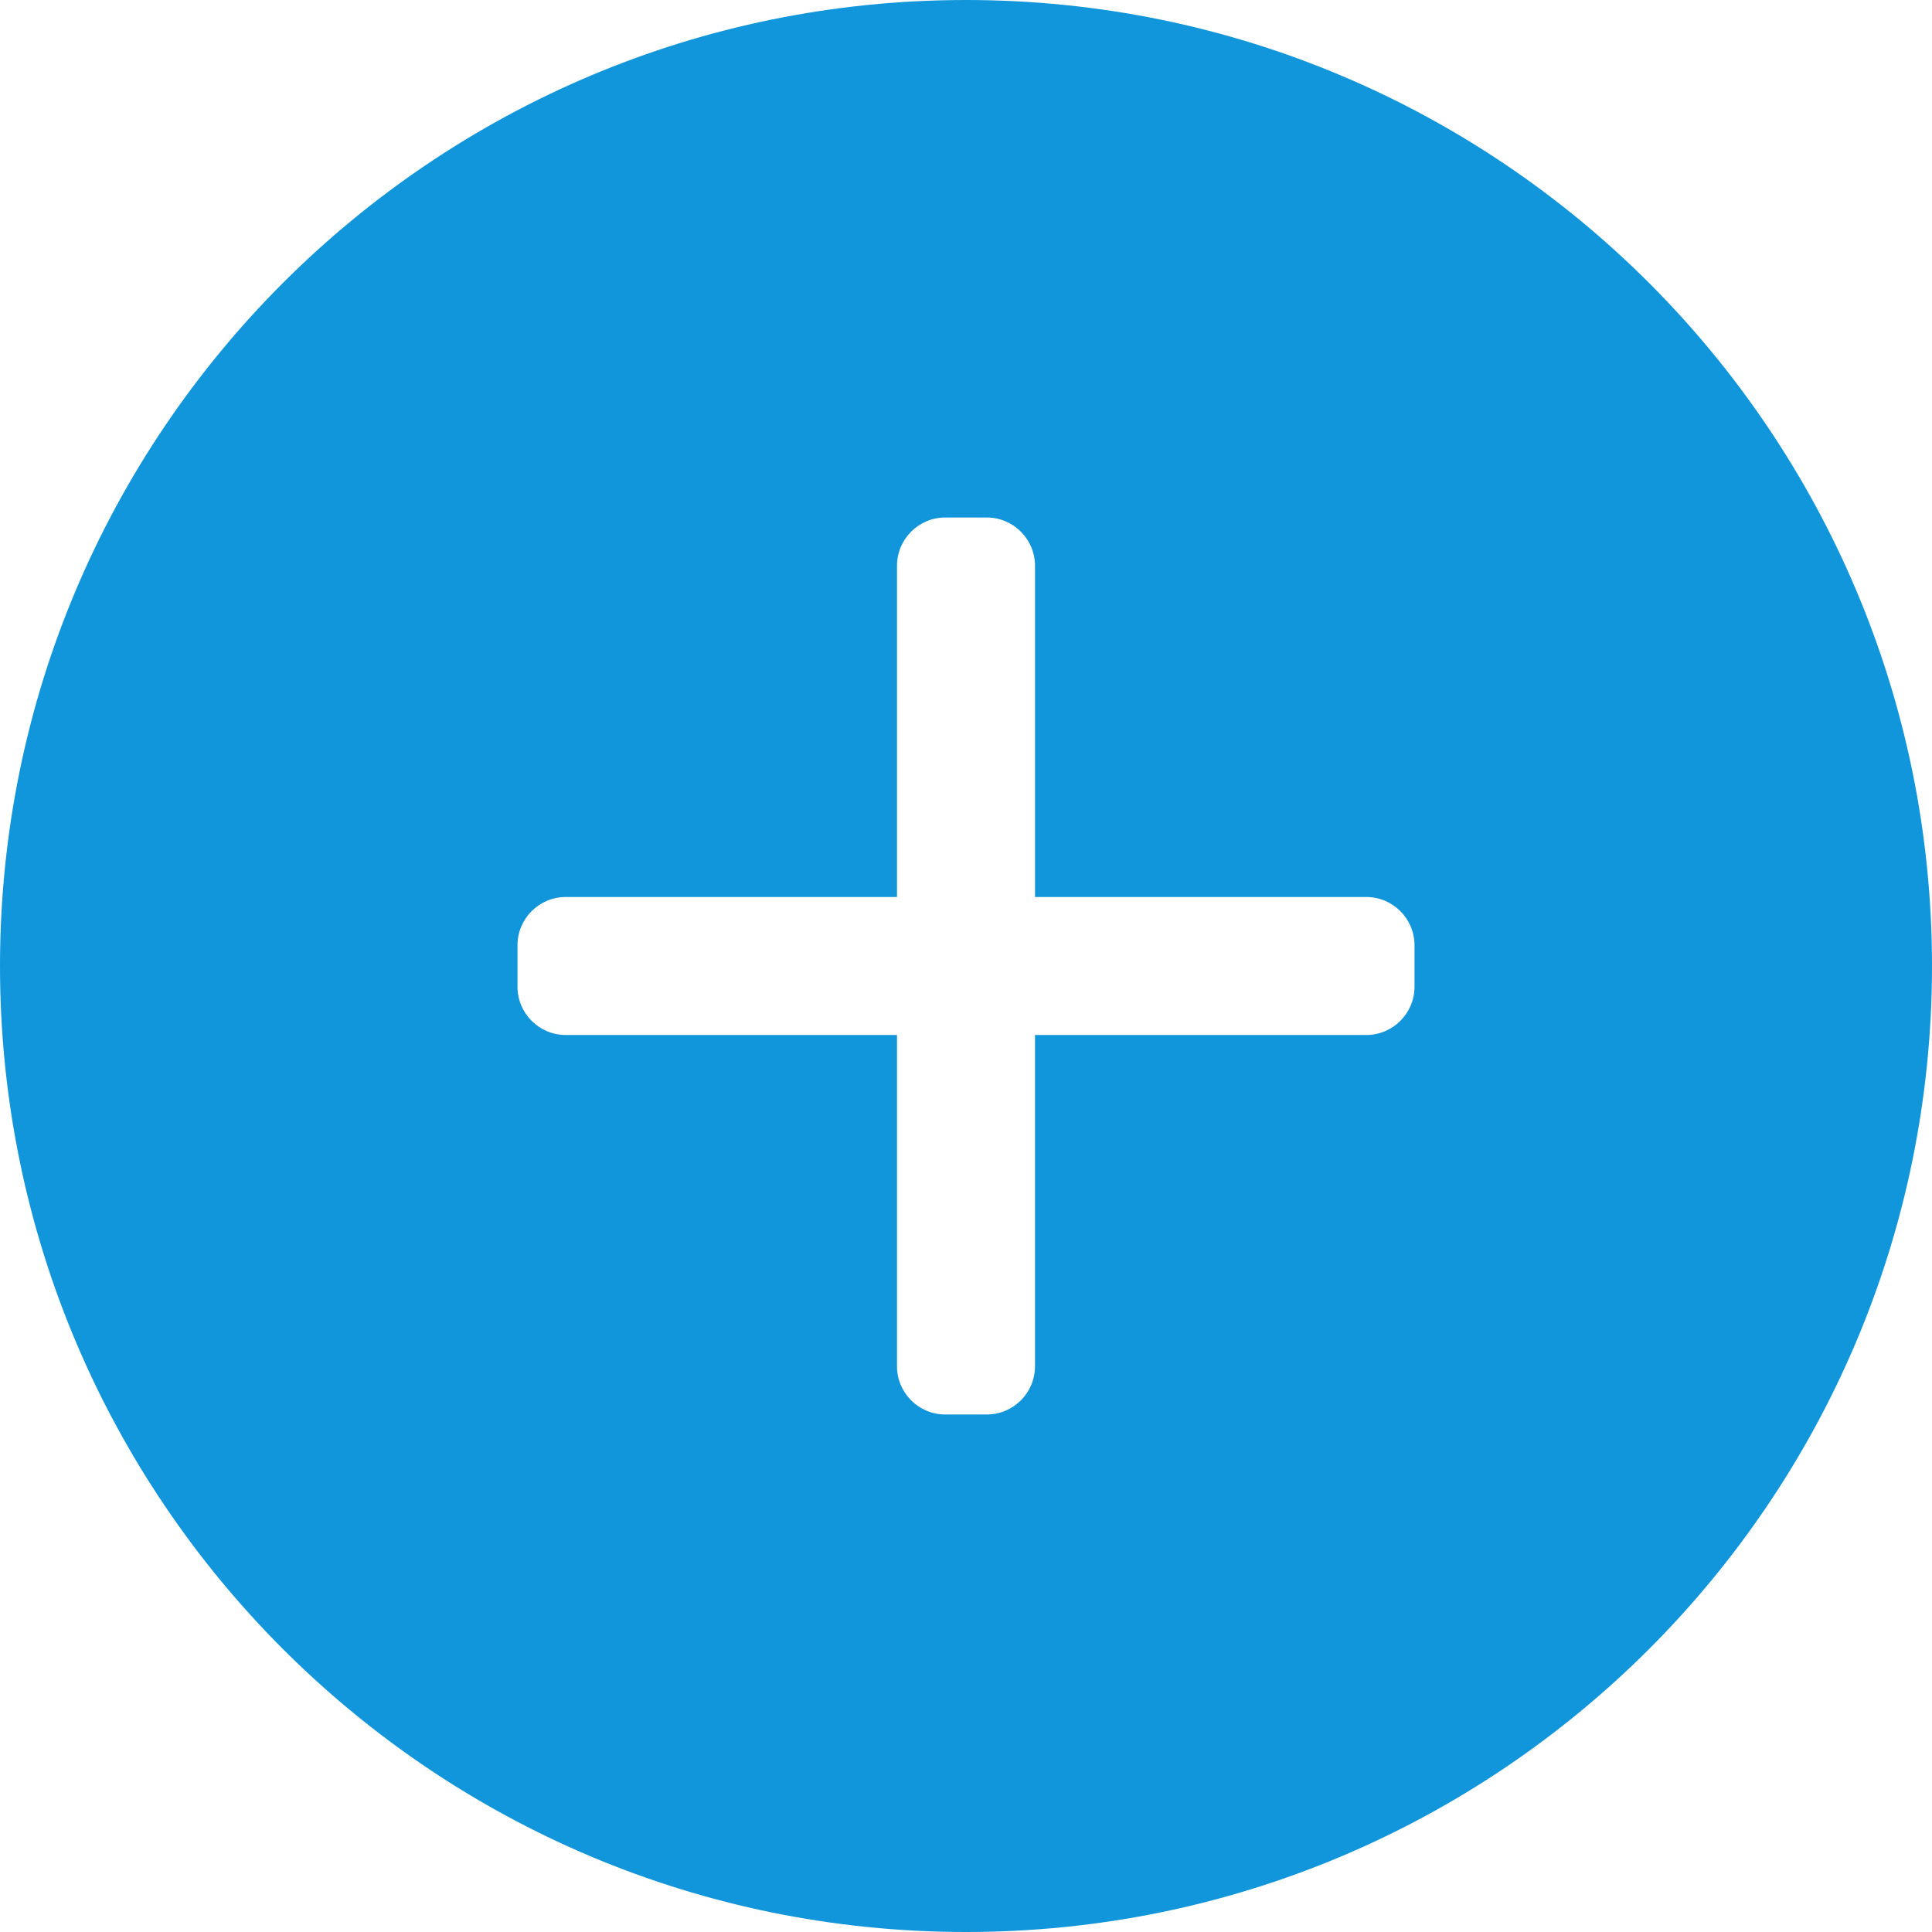
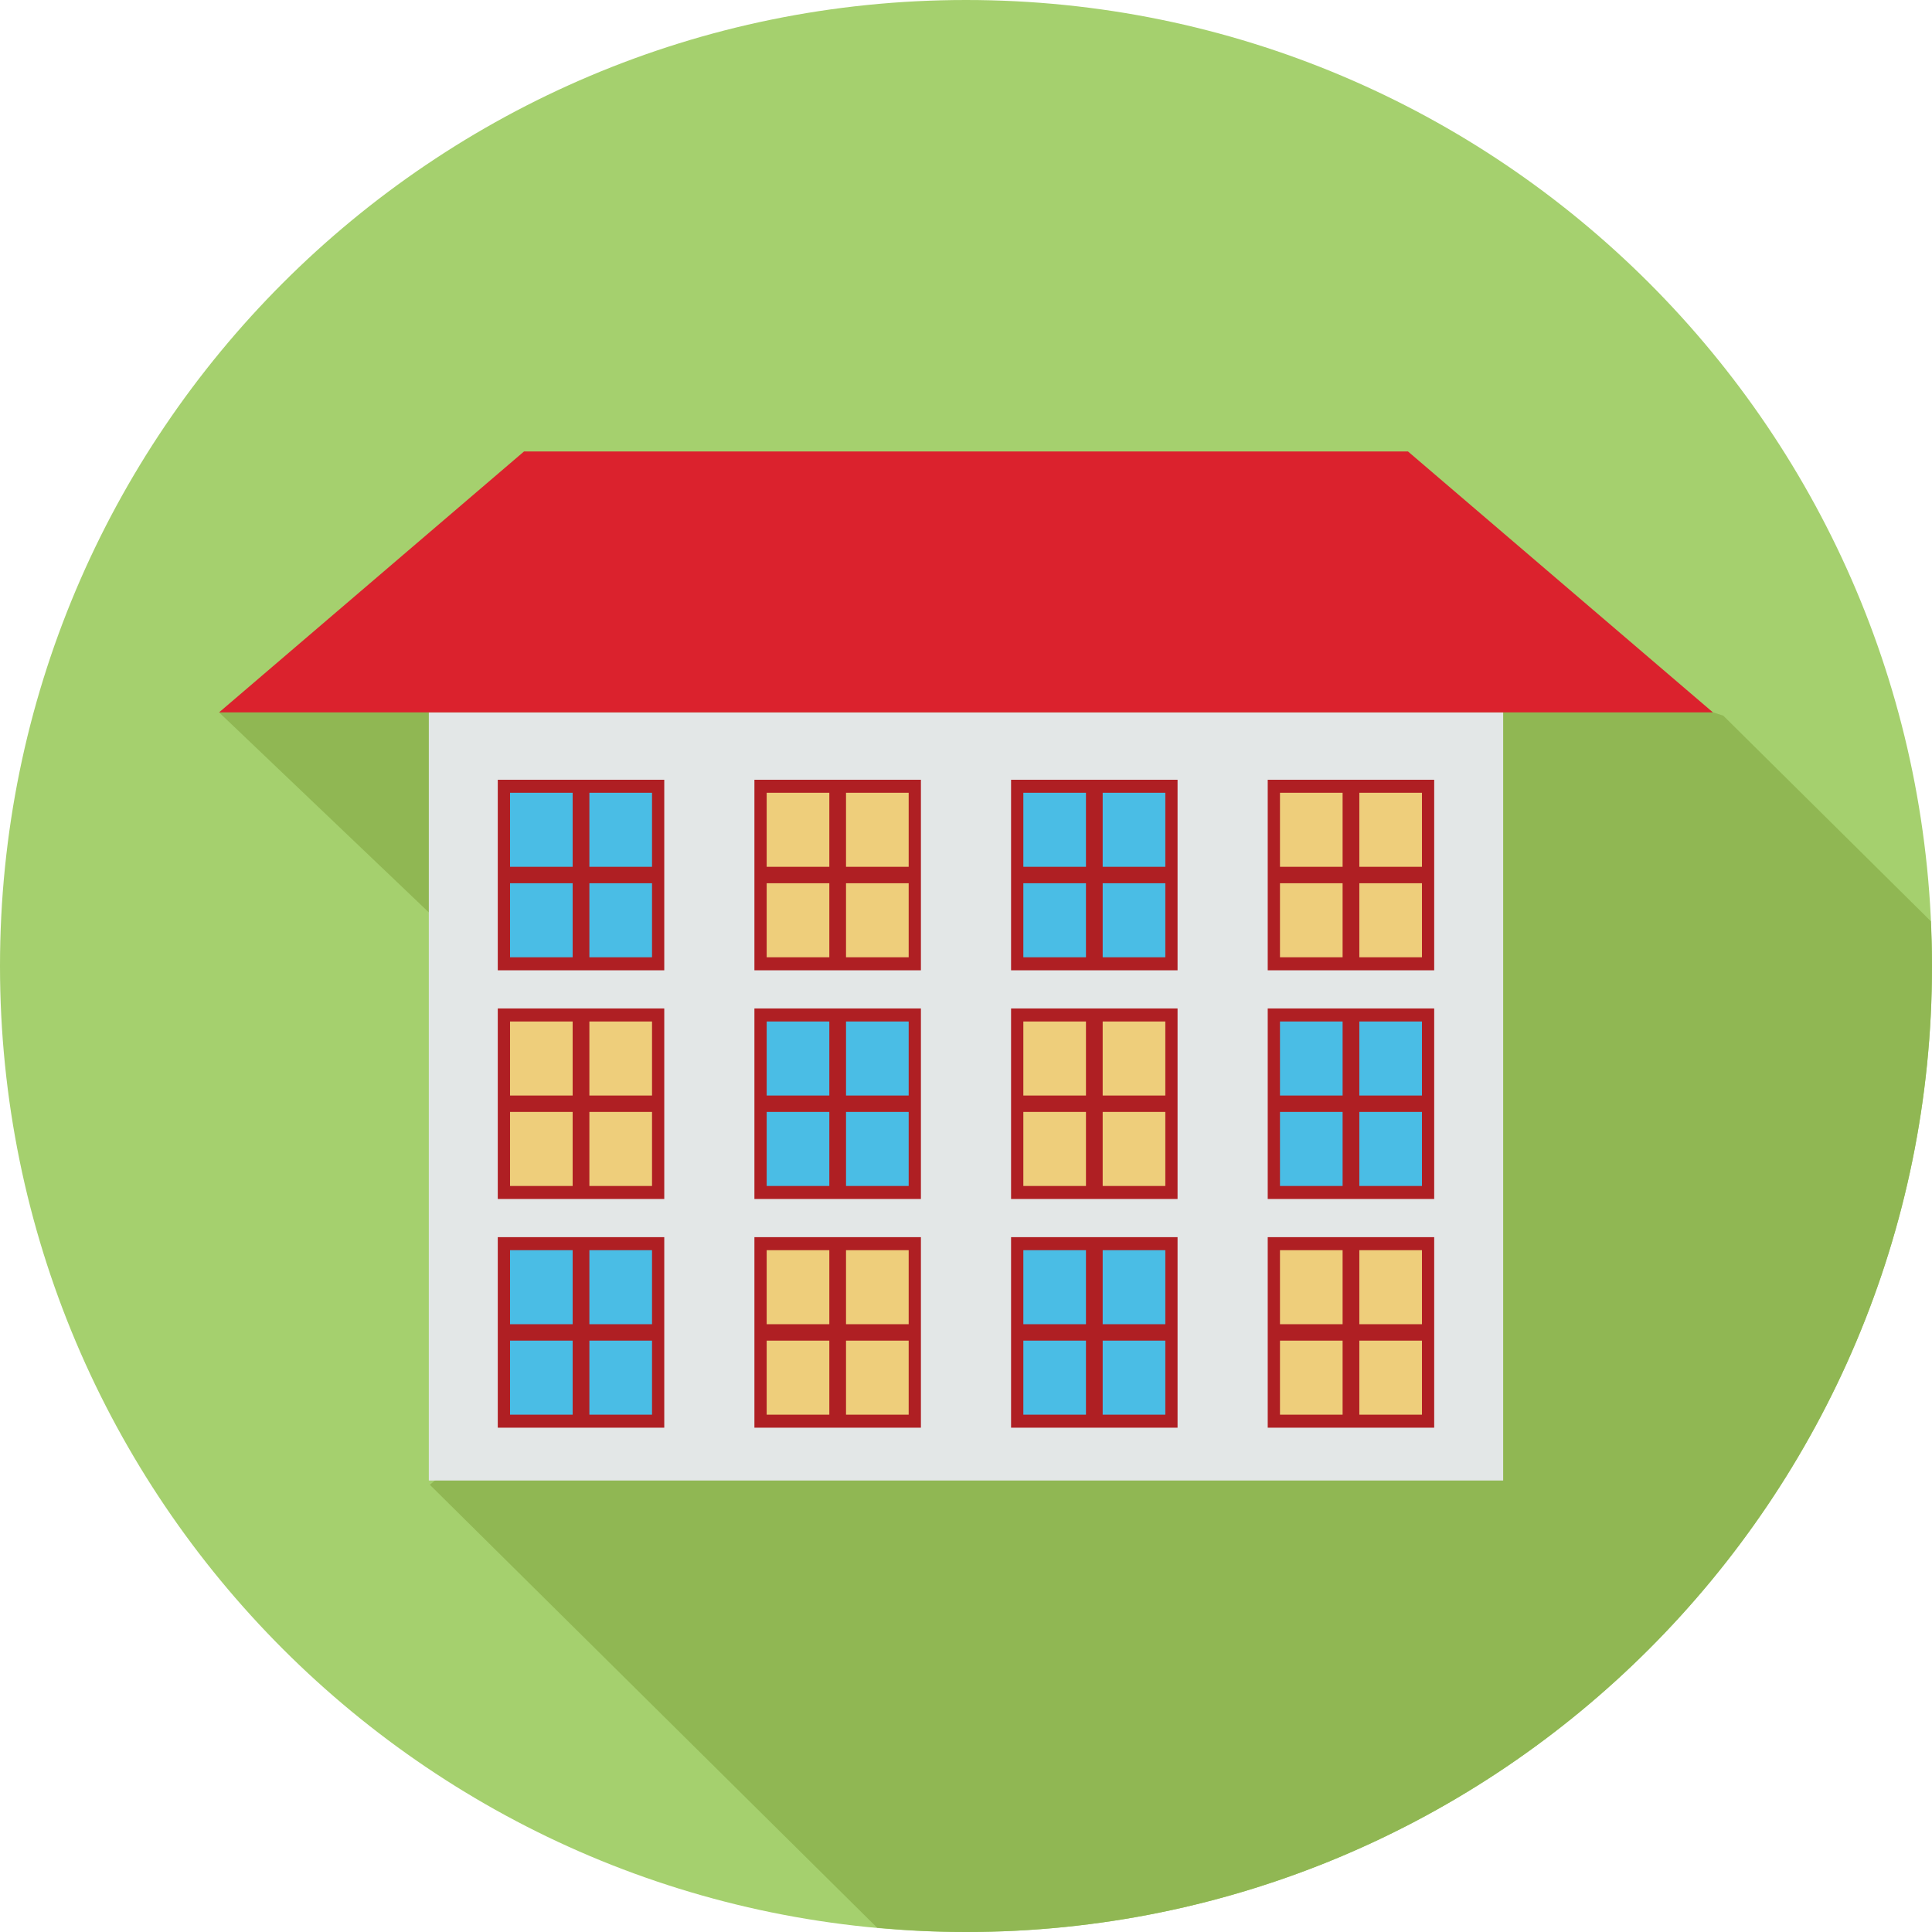
- <svg xmlns="http://www.w3.org/2000/svg" t="1583235474375" class="icon" viewBox="0 0 1024 1024" version="1.1" p-id="25649" width="200" height="200">
+ <svg xmlns="http://www.w3.org/2000/svg" t="1584668719445" class="icon" viewBox="0 0 1024 1024" version="1.1" p-id="22355" width="300" height="300">
  <defs>
    <style type="text/css" />
  </defs>
-   <path d="M512 0a512 512 0 1 0 512 512A512 512 0 0 0 512 0z m212.114 548.571H548.571v175.543a25.6 25.6 0 0 1-25.6 25.6h-21.943a25.6 25.6 0 0 1-25.6-25.6V548.571h-175.543a25.6 25.6 0 0 1-25.6-25.6v-21.943a25.6 25.6 0 0 1 25.6-25.6H475.429v-175.543a25.6 25.6 0 0 1 25.6-25.6h21.943a25.6 25.6 0 0 1 25.6 25.6V475.429h175.543a25.6 25.6 0 0 1 25.6 25.6v21.943a25.6 25.6 0 0 1-25.6 25.6z" p-id="25650" fill="#1296db" />
+   <path d="M512 512m-512 0a512 512 0 1 0 1024 0 512 512 0 1 0-1024 0Z" fill="#A5D06E" p-id="22356" />
+   <path d="M913.36 379.304c-32.88-10.656-92.56-29.784-96.984-29.784-6.128 0-520.392-30.608-520.392-30.608l-179.872 58.664 126.816 120.92 8.168 269.376-23.288 19.064 237.112 234.816c15.504 1.416 31.192 2.248 47.08 2.248 282.768 0 512-229.232 512-512 0-7.952-0.24-15.848-0.6-23.712L913.36 379.304z" fill="#90B753" p-id="22357" />
+   <path d="M227.28 377.576h569.432v407.128H227.28z" fill="#E3E7E7" p-id="22358" />
+   <path d="M746.272 239.296H277.728L116.112 377.576H907.888z" fill="#DB222D" p-id="22359" />
+   <path d="M263.832 413.288h88.24v100.992h-88.24z" fill="#AF1F23" p-id="22360" />
+   <path d="M270.328 420.184h33.192v39.24h-33.192zM312.384 420.184h33.2v39.24h-33.2zM270.328 468.136h33.192v39.24h-33.192zM312.384 468.136h33.2v39.24h-33.2z" fill="#4ABDE5" p-id="22361" />
+   <path d="M399.856 413.288h88.248v100.992H399.856z" fill="#AF1F23" p-id="22362" />
+   <path d="M406.352 420.184h33.208v39.24h-33.208zM448.408 420.184h33.208v39.24h-33.208zM406.352 468.136h33.208v39.24h-33.208zM448.408 468.136h33.208v39.24h-33.208z" fill="#EECE7B" p-id="22363" />
+   <path d="M535.888 413.288h88.24v100.992h-88.24z" fill="#AF1F23" p-id="22364" />
+   <path d="M542.392 420.184h33.192v39.24h-33.192zM584.44 420.184h33.2v39.24h-33.2zM542.392 468.136h33.192v39.24h-33.192zM584.44 468.136h33.2v39.24h-33.2z" fill="#4ABDE5" p-id="22365" />
+   <path d="M671.92 413.288h88.232v100.992H671.92z" fill="#AF1F23" p-id="22366" />
+   <path d="M678.416 420.184h33.192v39.24h-33.192zM720.472 420.184h33.2v39.24h-33.2zM678.416 468.136h33.192v39.24h-33.192zM720.472 468.136h33.2v39.24h-33.2z" fill="#EECE7B" p-id="22367" />
+   <path d="M263.832 534.504h88.24v100.984h-88.24z" fill="#AF1F23" p-id="22368" />
+   <path d="M270.328 541.408h33.192v39.248h-33.192zM312.384 541.408h33.2v39.248h-33.2zM270.328 589.344h33.192v39.248h-33.192zM312.384 589.344h33.2v39.248h-33.2z" fill="#EECE7B" p-id="22369" />
+   <path d="M399.856 534.504h88.248v100.984H399.856z" fill="#AF1F23" p-id="22370" />
+   <path d="M406.352 541.408h33.208v39.248h-33.208zM448.408 541.408h33.208v39.248h-33.208zM406.352 589.344h33.208v39.248h-33.208zM448.408 589.344h33.208v39.248h-33.208z" fill="#4ABDE5" p-id="22371" />
+   <path d="M535.888 534.504h88.24v100.984h-88.24z" fill="#AF1F23" p-id="22372" />
+   <path d="M542.392 541.408h33.192v39.248h-33.192zM584.44 541.408h33.2v39.248h-33.2zM542.392 589.344h33.192v39.248h-33.192zM584.44 589.344h33.2v39.248h-33.2z" fill="#EECE7B" p-id="22373" />
+   <path d="M671.92 534.504h88.232v100.984H671.92z" fill="#AF1F23" p-id="22374" />
+   <path d="M678.416 541.408h33.192v39.248h-33.192zM720.472 541.408h33.2v39.248h-33.2zM678.416 589.344h33.192v39.248h-33.192zM720.472 589.344h33.2v39.248h-33.2z" fill="#4ABDE5" p-id="22375" />
+   <path d="M263.832 655.72h88.24v100.984h-88.24z" fill="#AF1F23" p-id="22376" />
+   <path d="M270.328 662.624h33.192v39.232h-33.192zM312.384 662.624h33.2v39.232h-33.2zM270.328 710.56h33.192v39.248h-33.192zM312.384 710.56h33.2v39.248h-33.2z" fill="#4ABDE5" p-id="22377" />
+   <path d="M399.856 655.72h88.248v100.984H399.856z" fill="#AF1F23" p-id="22378" />
+   <path d="M406.352 662.624h33.208v39.232h-33.208zM448.408 662.624h33.208v39.232h-33.208zM406.352 710.56h33.208v39.248h-33.208zM448.408 710.56h33.208v39.248h-33.208z" fill="#EECE7B" p-id="22379" />
+   <path d="M535.888 655.72h88.24v100.984h-88.24z" fill="#AF1F23" p-id="22380" />
+   <path d="M542.392 662.624h33.192v39.232h-33.192zM584.44 662.624h33.2v39.232h-33.2zM542.392 710.56h33.192v39.248h-33.192zM584.44 710.56h33.2v39.248h-33.2z" fill="#4ABDE5" p-id="22381" />
+   <path d="M671.92 655.72h88.232v100.984H671.92z" fill="#AF1F23" p-id="22382" />
+   <path d="M678.416 662.624h33.192v39.232h-33.192zM720.472 662.624h33.2v39.232h-33.2zM678.416 710.56h33.192v39.248h-33.192zM720.472 710.56h33.2v39.248h-33.2z" fill="#EECE7B" p-id="22383" />
</svg>
